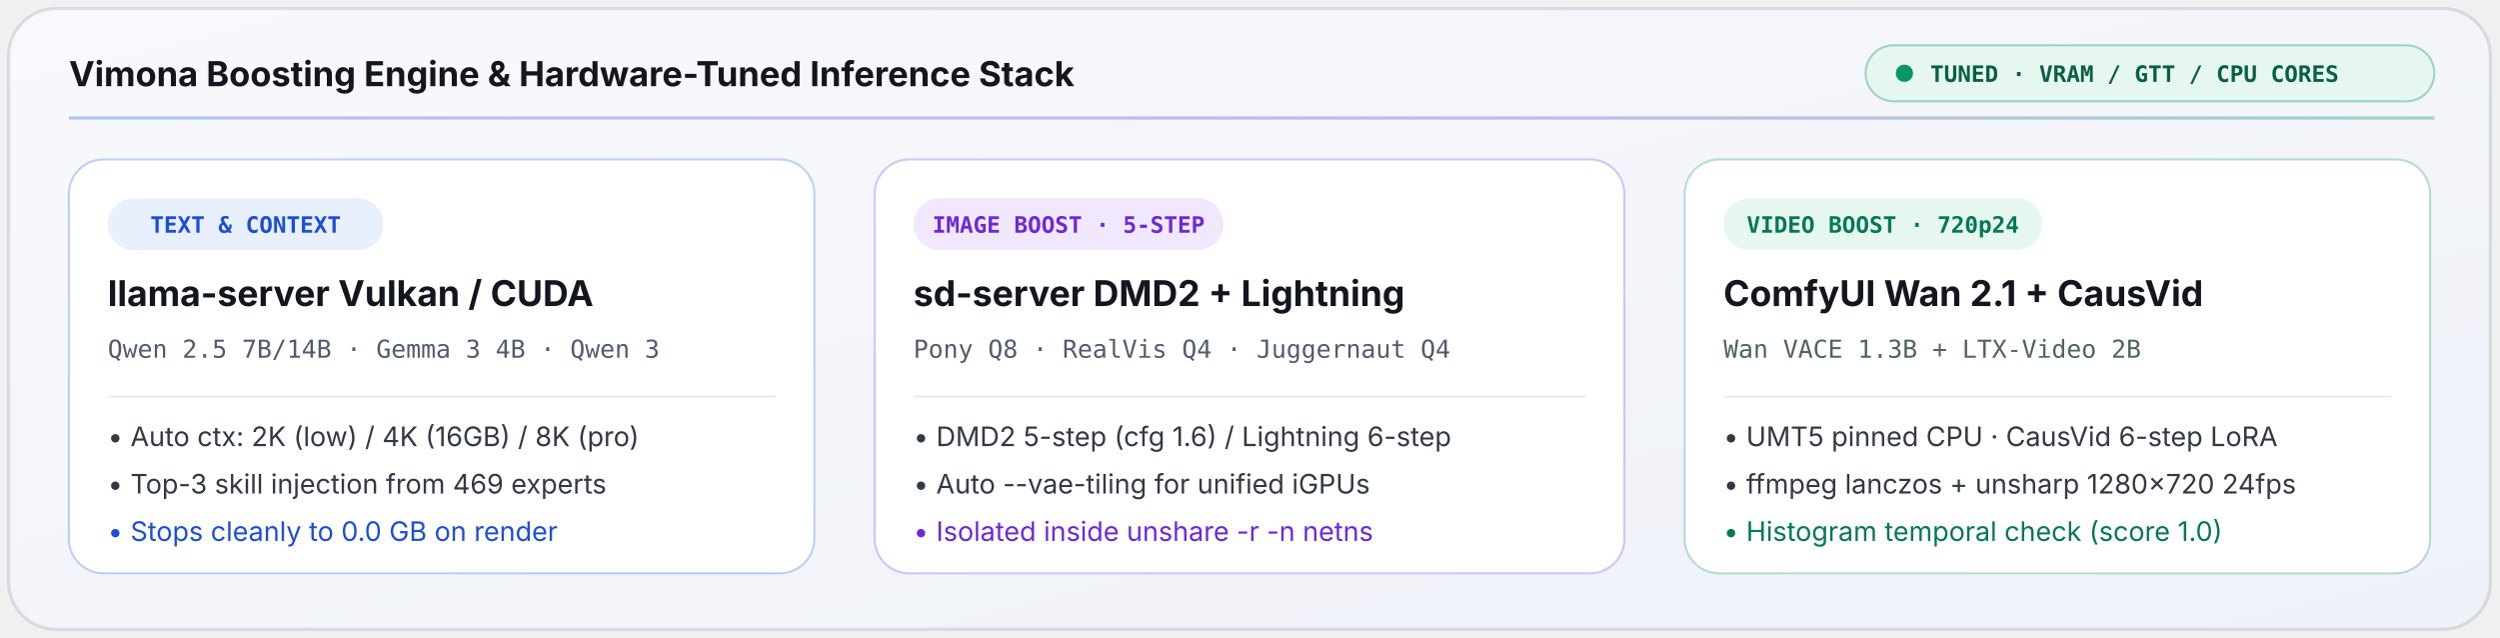
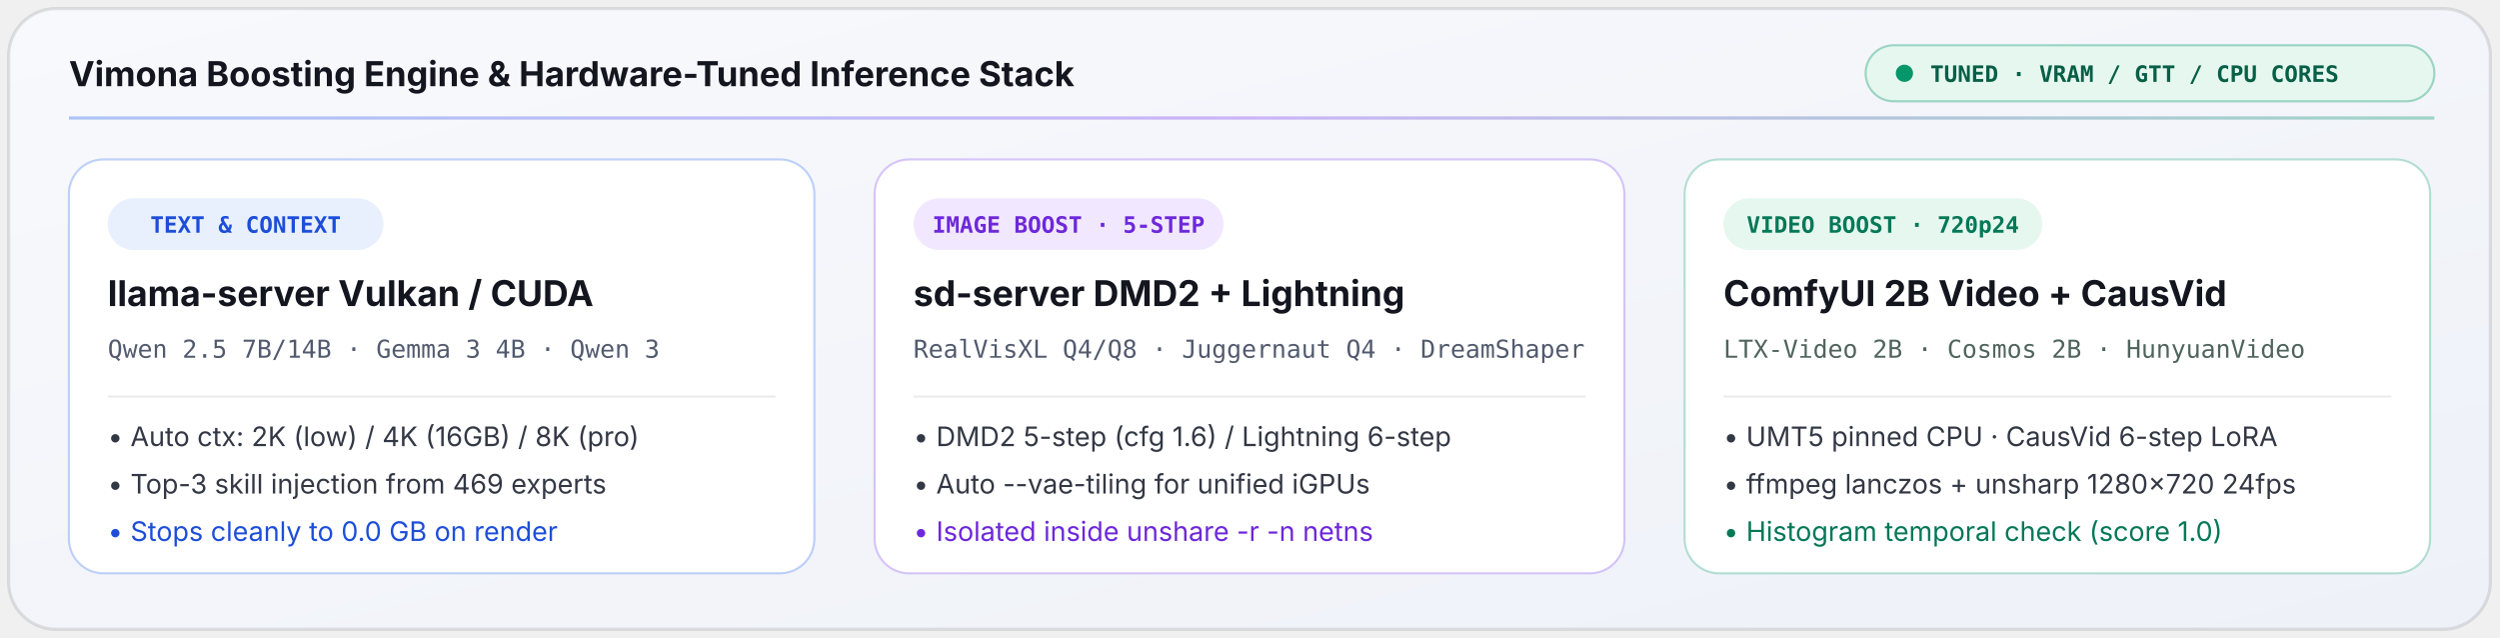
<svg xmlns="http://www.w3.org/2000/svg" viewBox="0 0 1160 296" width="1160" height="296" role="img" aria-label="Vimona Dual Boosting Engine and Hardware-Tuned Pipeline">
  <defs>
    <linearGradient id="bbg-l" x1="0%" y1="0%" x2="100%" y2="100%">
      <stop offset="0%" stop-color="#f8f9fc" />
      <stop offset="100%" stop-color="#eef1f8" />
    </linearGradient>
    <linearGradient id="hdr-accent-l" x1="0%" y1="0%" x2="100%" y2="0%">
      <stop offset="0%" stop-color="#2563eb" />
      <stop offset="50%" stop-color="#7c3aed" />
      <stop offset="100%" stop-color="#059669" />
    </linearGradient>
  </defs>
  <rect x="4" y="4" width="1152" height="288" rx="22" fill="url(#bbg-l)" stroke="#14141c" stroke-opacity="0.11" stroke-width="1.5" />
  <text x="32" y="40" font-family="Inter, -apple-system, BlinkMacSystemFont, sans-serif" font-size="16" font-weight="700" fill="#14161f">Vimona Boosting Engine &amp; Hardware-Tuned Inference Stack</text>
  <rect x="866" y="21" width="264" height="26" rx="13" fill="#e6f7ef" stroke="#059669" stroke-opacity="0.35" />
  <circle cx="884" cy="34" r="4" fill="#059669" />
  <text x="896" y="38" font-family="ui-monospace, SFMono-Regular, monospace" font-size="10.5" font-weight="700" fill="#065f46">TUNED · VRAM / GTT / CPU CORES</text>
  <rect x="32" y="54" width="1098" height="1.5" fill="url(#hdr-accent-l)" fill-opacity="0.35" />
  <g transform="translate(32, 74)">
    <rect x="0" y="0" width="346" height="192" rx="16" fill="#ffffff" stroke="#2563eb" stroke-opacity="0.28" />
    <rect x="18" y="18" width="128" height="24" rx="12" fill="#e8f0fe" />
    <text x="82" y="34" text-anchor="middle" font-family="ui-monospace, monospace" font-size="10.5" font-weight="700" fill="#1d4ed8">TEXT &amp; CONTEXT</text>
    <text x="18" y="68" font-family="Inter, sans-serif" font-size="16.5" font-weight="700" fill="#14161f">llama-server Vulkan / CUDA</text>
    <text x="18" y="92" font-family="ui-monospace, monospace" font-size="11.5" fill="#525a6e">Qwen 2.5 7B/14B · Gemma 3 4B · Qwen 3</text>
    <line x1="18" y1="110" x2="328" y2="110" stroke="#14141c" stroke-opacity="0.08" />
    <text x="18" y="133" font-family="Inter, sans-serif" font-size="12.5" fill="#333845">• Auto ctx: 2K (low) / 4K (16GB) / 8K (pro)</text>
    <text x="18" y="155" font-family="Inter, sans-serif" font-size="12.5" fill="#333845">• Top-3 skill injection from 469 experts</text>
    <text x="18" y="177" font-family="Inter, sans-serif" font-size="12.5" fill="#1d4ed8">• Stops cleanly to 0.0 GB on render</text>
  </g>
  <g transform="translate(406, 74)">
    <rect x="0" y="0" width="348" height="192" rx="16" fill="#ffffff" stroke="#7c3aed" stroke-opacity="0.28" />
    <rect x="18" y="18" width="144" height="24" rx="12" fill="#f1e8ff" />
    <text x="90" y="34" text-anchor="middle" font-family="ui-monospace, monospace" font-size="10.5" font-weight="700" fill="#6d28d9">IMAGE BOOST · 5-STEP</text>
    <text x="18" y="68" font-family="Inter, sans-serif" font-size="16.5" font-weight="700" fill="#14161f">sd-server DMD2 + Lightning</text>
-     <text x="18" y="92" font-family="ui-monospace, monospace" font-size="11.5" fill="#525a6e">Pony Q8 · RealVis Q4 · Juggernaut Q4</text>
+     <text x="18" y="92" font-family="ui-monospace, monospace" font-size="11.5" fill="#525a6e">RealVisXL Q4/Q8 · Juggernaut Q4 · DreamShaper</text>
    <line x1="18" y1="110" x2="330" y2="110" stroke="#14141c" stroke-opacity="0.08" />
    <text x="18" y="133" font-family="Inter, sans-serif" font-size="12.5" fill="#333845">• DMD2 5-step (cfg 1.6) / Lightning 6-step</text>
    <text x="18" y="155" font-family="Inter, sans-serif" font-size="12.5" fill="#333845">• Auto --vae-tiling for unified iGPUs</text>
    <text x="18" y="177" font-family="Inter, sans-serif" font-size="12.5" fill="#6d28d9">• Isolated inside unshare -r -n netns</text>
  </g>
  <g transform="translate(782, 74)">
    <rect x="0" y="0" width="346" height="192" rx="16" fill="#ffffff" stroke="#059669" stroke-opacity="0.28" />
    <rect x="18" y="18" width="148" height="24" rx="12" fill="#e6f7ef" />
    <text x="92" y="34" text-anchor="middle" font-family="ui-monospace, monospace" font-size="10.5" font-weight="700" fill="#047857">VIDEO BOOST · 720p24</text>
-     <text x="18" y="68" font-family="Inter, sans-serif" font-size="16.5" font-weight="700" fill="#14161f">ComfyUI Wan 2.1 + CausVid</text>
-     <text x="18" y="92" font-family="ui-monospace, monospace" font-size="11.5" fill="#4f645c">Wan VACE 1.3B + LTX-Video 2B</text>
+     <text x="18" y="68" font-family="Inter, sans-serif" font-size="16.5" font-weight="700" fill="#14161f">ComfyUI 2B Video + CausVid</text>
+     <text x="18" y="92" font-family="ui-monospace, monospace" font-size="11.5" fill="#4f645c">LTX-Video 2B · Cosmos 2B · HunyuanVideo</text>
    <line x1="18" y1="110" x2="328" y2="110" stroke="#14141c" stroke-opacity="0.08" />
    <text x="18" y="133" font-family="Inter, sans-serif" font-size="12.5" fill="#333845">• UMT5 pinned CPU · CausVid 6-step LoRA</text>
    <text x="18" y="155" font-family="Inter, sans-serif" font-size="12.5" fill="#333845">• ffmpeg lanczos + unsharp 1280×720 24fps</text>
    <text x="18" y="177" font-family="Inter, sans-serif" font-size="12.5" fill="#047857">• Histogram temporal check (score 1.0)</text>
  </g>
</svg>
